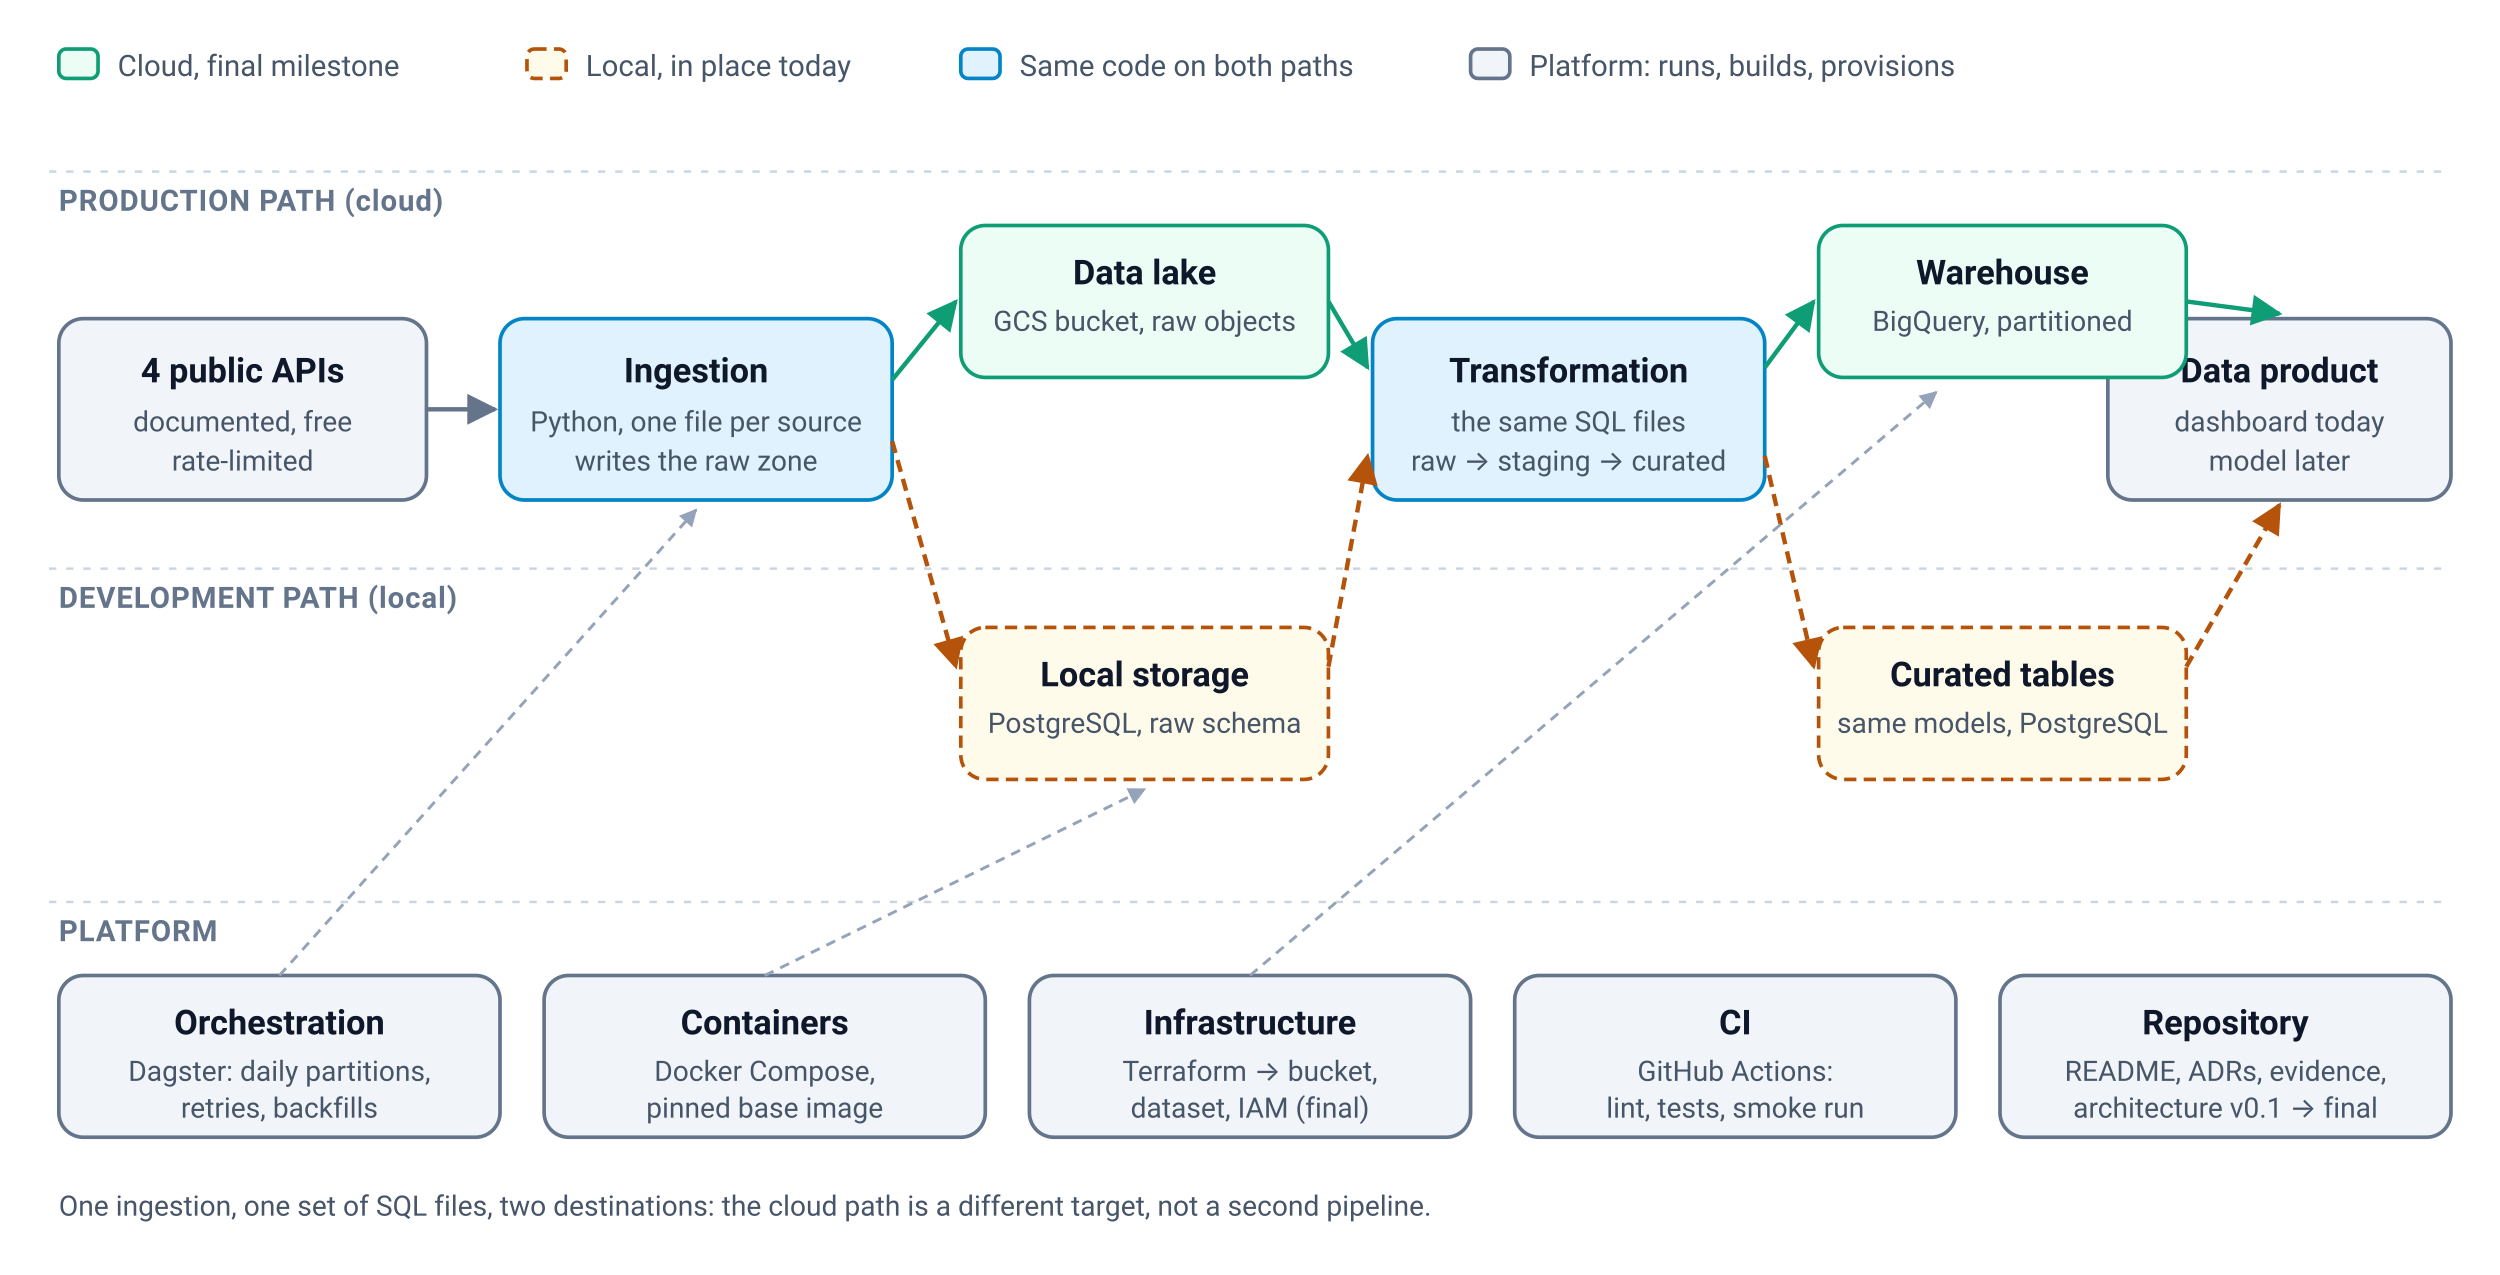
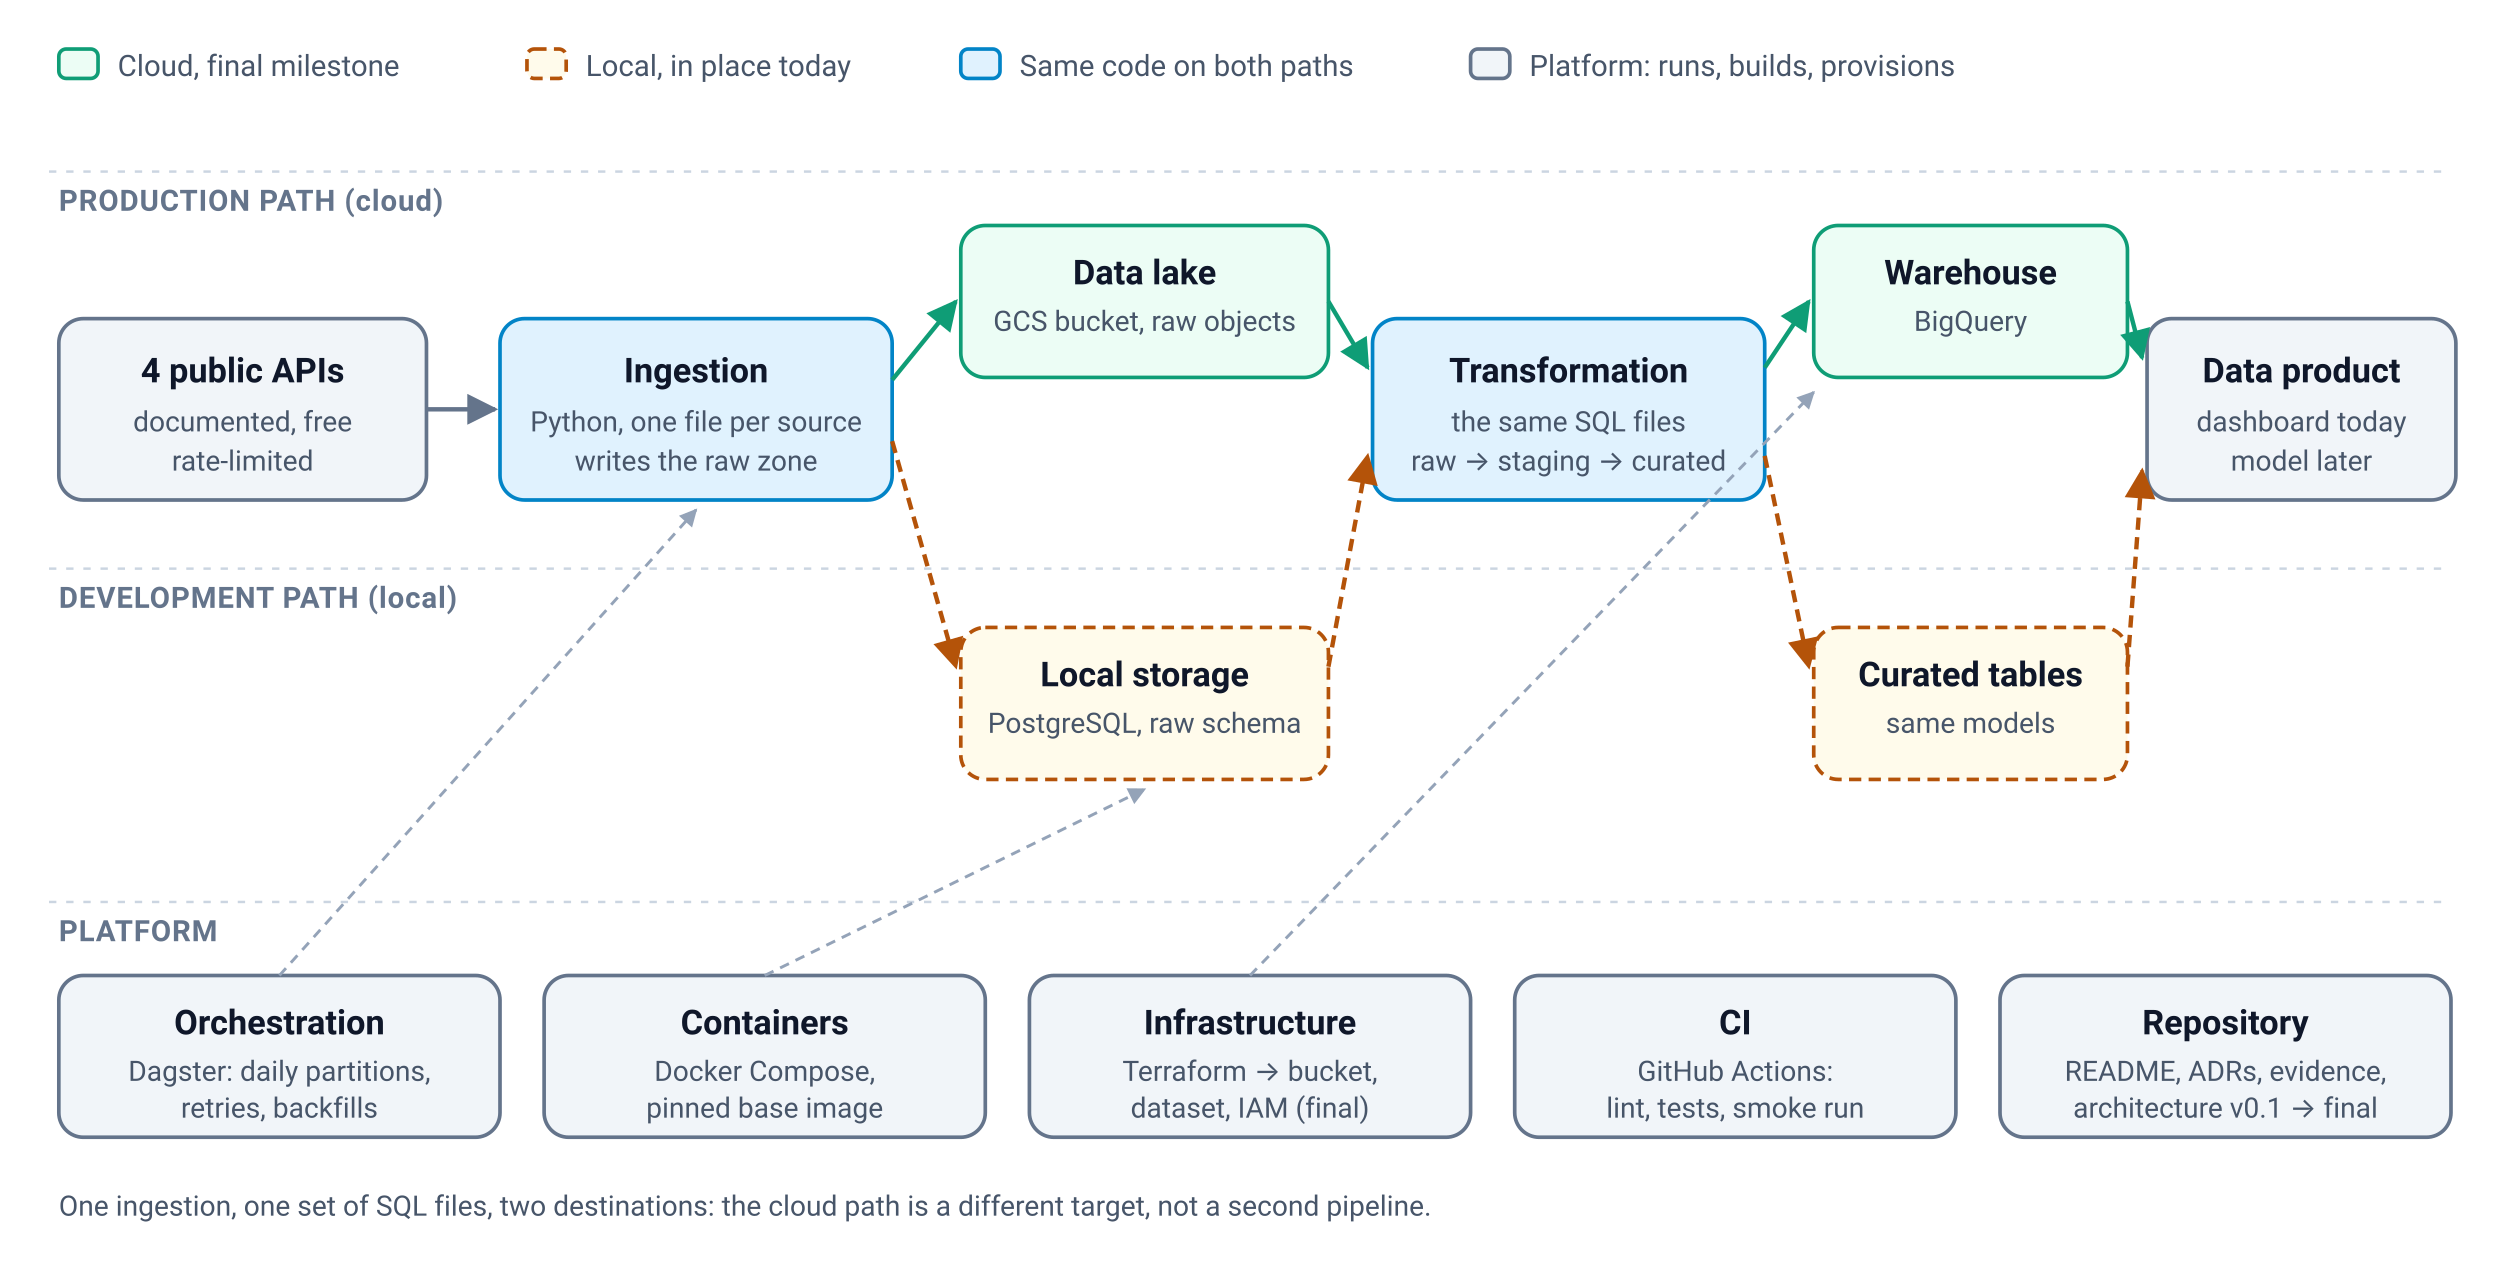
<svg xmlns="http://www.w3.org/2000/svg" viewBox="0 0 1020 520" width="1020" height="520" role="img" aria-labelledby="title desc">
  <style>
    .box   { stroke-width: 1.5; }
    .cloud { fill: #ecfdf5; stroke: #0f9d76; }
    .local { fill: #fffbeb; stroke: #b45309; stroke-dasharray: 5 3; }
    .share { fill: #e0f2fe; stroke: #0284c7; }
    .plat  { fill: #f1f5f9; stroke: #64748b; }
    .lane  { fill: none; stroke: #cbd5e1; stroke-width: 1; stroke-dasharray: 3 4; }
    .flow  { stroke: #64748b; stroke-width: 1.8; fill: none; marker-end: url(#arrow); }
    .cflow { stroke: #0f9d76; stroke-width: 1.8; fill: none; marker-end: url(#arrow-cloud); }
    .lflow { stroke: #b45309; stroke-width: 1.8; fill: none; stroke-dasharray: 5 3;
             marker-end: url(#arrow-local); }
    .ctrl  { stroke: #94a3b8; stroke-width: 1.2; fill: none; stroke-dasharray: 4 3;
             marker-end: url(#arrow-thin); }
    text   { font-family: ui-sans-serif, system-ui, -apple-system, "Segoe UI", Roboto, sans-serif;
             fill: #0f172a; }
    .h     { font-size: 14px; font-weight: 650; }
    .s     { font-size: 11.5px; fill: #475569; }
    .lane-label { font-size: 12px; font-weight: 650; fill: #64748b; letter-spacing: .03em; }
    .lgd   { font-size: 12px; fill: #475569; }

    @media (prefers-color-scheme: dark) {
      .cloud { fill: #052e26; stroke: #34d399; }
      .local { fill: #2a1f05; stroke: #f59e0b; }
      .share { fill: #082f49; stroke: #38bdf8; }
      .plat  { fill: #1e293b; stroke: #94a3b8; }
      .lane  { stroke: #334155; }
      .flow  { stroke: #94a3b8; }
      text   { fill: #e2e8f0; }
      .s, .lgd, .lane-label { fill: #94a3b8; }
      #arrow path { fill: #94a3b8; }
    }
  </style>
  <defs>
    <marker id="arrow" viewBox="0 0 10 10" refX="9" refY="5" markerWidth="7" markerHeight="7" orient="auto-start-reverse">
      <path d="M0,0 L10,5 L0,10 z" fill="#64748b" />
    </marker>
    <marker id="arrow-cloud" viewBox="0 0 10 10" refX="9" refY="5" markerWidth="7" markerHeight="7" orient="auto-start-reverse">
      <path d="M0,0 L10,5 L0,10 z" fill="#0f9d76" />
    </marker>
    <marker id="arrow-local" viewBox="0 0 10 10" refX="9" refY="5" markerWidth="7" markerHeight="7" orient="auto-start-reverse">
      <path d="M0,0 L10,5 L0,10 z" fill="#b45309" />
    </marker>
    <marker id="arrow-thin" viewBox="0 0 10 10" refX="9" refY="5" markerWidth="6" markerHeight="6" orient="auto-start-reverse">
      <path d="M0,0 L10,5 L0,10 z" fill="#94a3b8" />
    </marker>
  </defs>
  <rect class="box cloud" x="24" y="20" width="16" height="12" rx="3" />
  <text class="lgd" x="48" y="31">Cloud, final milestone</text>
  <rect class="box local" x="215" y="20" width="16" height="12" rx="3" />
  <text class="lgd" x="239" y="31">Local, in place today</text>
  <rect class="box share" x="392" y="20" width="16" height="12" rx="3" />
  <text class="lgd" x="416" y="31">Same code on both paths</text>
  <rect class="box plat" x="600" y="20" width="16" height="12" rx="3" />
  <text class="lgd" x="624" y="31">Platform: runs, builds, provisions</text>
  <line class="lane" x1="20" y1="70" x2="1000" y2="70" />
  <text class="lane-label" x="24" y="86">PRODUCTION PATH (cloud)</text>
  <line class="lane" x1="20" y1="232" x2="1000" y2="232" />
  <text class="lane-label" x="24" y="248">DEVELOPMENT PATH (local)</text>
  <line class="lane" x1="20" y1="368" x2="1000" y2="368" />
  <text class="lane-label" x="24" y="384">PLATFORM</text>
  <rect class="box plat" x="24" y="130" width="150" height="74" rx="10" />
  <text class="h" x="99" y="156" text-anchor="middle">4 public APIs</text>
  <text class="s" x="99" y="176" text-anchor="middle">documented, free</text>
  <text class="s" x="99" y="192" text-anchor="middle">rate-limited</text>
  <rect class="box share" x="204" y="130" width="160" height="74" rx="10" />
  <text class="h" x="284" y="156" text-anchor="middle">Ingestion</text>
  <text class="s" x="284" y="176" text-anchor="middle">Python, one file per source</text>
  <text class="s" x="284" y="192" text-anchor="middle">writes the raw zone</text>
  <rect class="box share" x="560" y="130" width="160" height="74" rx="10" />
  <text class="h" x="640" y="156" text-anchor="middle">Transformation</text>
  <text class="s" x="640" y="176" text-anchor="middle">the same SQL files</text>
  <text class="s" x="640" y="192" text-anchor="middle">raw → staging → curated</text>
-   <rect class="box plat" x="860" y="130" width="140" height="74" rx="10" />
-   <text class="h" x="930" y="156" text-anchor="middle">Data product</text>
-   <text class="s" x="930" y="176" text-anchor="middle">dashboard today</text>
-   <text class="s" x="930" y="192" text-anchor="middle">model later</text>
+   <rect class="box plat" x="876" y="130" width="126" height="74" rx="10" />
+   <text class="h" x="939" y="156" text-anchor="middle">Data product</text>
+   <text class="s" x="939" y="176" text-anchor="middle">dashboard today</text>
+   <text class="s" x="939" y="192" text-anchor="middle">model later</text>
  <rect class="box cloud" x="392" y="92" width="150" height="62" rx="10" />
  <text class="h" x="467" y="116" text-anchor="middle">Data lake</text>
  <text class="s" x="467" y="135" text-anchor="middle">GCS bucket, raw objects</text>
-   <rect class="box cloud" x="742" y="92" width="150" height="62" rx="10" />
-   <text class="h" x="817" y="116" text-anchor="middle">Warehouse</text>
-   <text class="s" x="817" y="135" text-anchor="middle">BigQuery, partitioned</text>
+   <rect class="box cloud" x="740" y="92" width="128" height="62" rx="10" />
+   <text class="h" x="804" y="116" text-anchor="middle">Warehouse</text>
+   <text class="s" x="804" y="135" text-anchor="middle">BigQuery</text>
  <rect class="box local" x="392" y="256" width="150" height="62" rx="10" />
  <text class="h" x="467" y="280" text-anchor="middle">Local storage</text>
  <text class="s" x="467" y="299" text-anchor="middle">PostgreSQL, raw schema</text>
-   <rect class="box local" x="742" y="256" width="150" height="62" rx="10" />
-   <text class="h" x="817" y="280" text-anchor="middle">Curated tables</text>
-   <text class="s" x="817" y="299" text-anchor="middle">same models, PostgreSQL</text>
+   <rect class="box local" x="740" y="256" width="128" height="62" rx="10" />
+   <text class="h" x="804" y="280" text-anchor="middle">Curated tables</text>
+   <text class="s" x="804" y="299" text-anchor="middle">same models</text>
  <path class="flow" d="M174,167 L202,167" />
  <path class="cflow" d="M364,155 L390,123" />
  <path class="lflow" d="M364,180 L390,272" />
  <path class="cflow" d="M542,123 L558,150" />
  <path class="lflow" d="M542,272 L558,186" />
-   <path class="cflow" d="M720,150 L740,123" />
-   <path class="lflow" d="M720,186 L740,272" />
-   <path class="cflow" d="M892,123 L930,128" />
-   <path class="lflow" d="M892,272 L930,206" />
+   <path class="cflow" d="M720,150 L738,123" />
+   <path class="lflow" d="M720,186 L738,272" />
+   <path class="cflow" d="M868,123 L874,146" />
+   <path class="lflow" d="M868,272 L874,192" />
  <rect class="box plat" x="24" y="398" width="180" height="66" rx="10" />
  <text class="h" x="114" y="422" text-anchor="middle">Orchestration</text>
  <text class="s" x="114" y="441" text-anchor="middle">Dagster: daily partitions,</text>
  <text class="s" x="114" y="456" text-anchor="middle">retries, backfills</text>
  <rect class="box plat" x="222" y="398" width="180" height="66" rx="10" />
  <text class="h" x="312" y="422" text-anchor="middle">Containers</text>
  <text class="s" x="312" y="441" text-anchor="middle">Docker Compose,</text>
  <text class="s" x="312" y="456" text-anchor="middle">pinned base image</text>
  <rect class="box plat" x="420" y="398" width="180" height="66" rx="10" />
  <text class="h" x="510" y="422" text-anchor="middle">Infrastructure</text>
  <text class="s" x="510" y="441" text-anchor="middle">Terraform → bucket,</text>
  <text class="s" x="510" y="456" text-anchor="middle">dataset, IAM (final)</text>
  <rect class="box plat" x="618" y="398" width="180" height="66" rx="10" />
  <text class="h" x="708" y="422" text-anchor="middle">CI</text>
  <text class="s" x="708" y="441" text-anchor="middle">GitHub Actions:</text>
  <text class="s" x="708" y="456" text-anchor="middle">lint, tests, smoke run</text>
  <rect class="box plat" x="816" y="398" width="184" height="66" rx="10" />
  <text class="h" x="908" y="422" text-anchor="middle">Repository</text>
  <text class="s" x="908" y="441" text-anchor="middle">README, ADRs, evidence,</text>
  <text class="s" x="908" y="456" text-anchor="middle">architecture v0.1 → final</text>
  <path class="ctrl" d="M114,398 L284,208" />
  <path class="ctrl" d="M312,398 L467,322" />
-   <path class="ctrl" d="M510,398 L790,160" />
+   <path class="ctrl" d="M510,398 L740,160" />
  <text class="s" x="24" y="496">One ingestion, one set of SQL files, two destinations: the cloud path is a different target, not a second pipeline.</text>
</svg>
